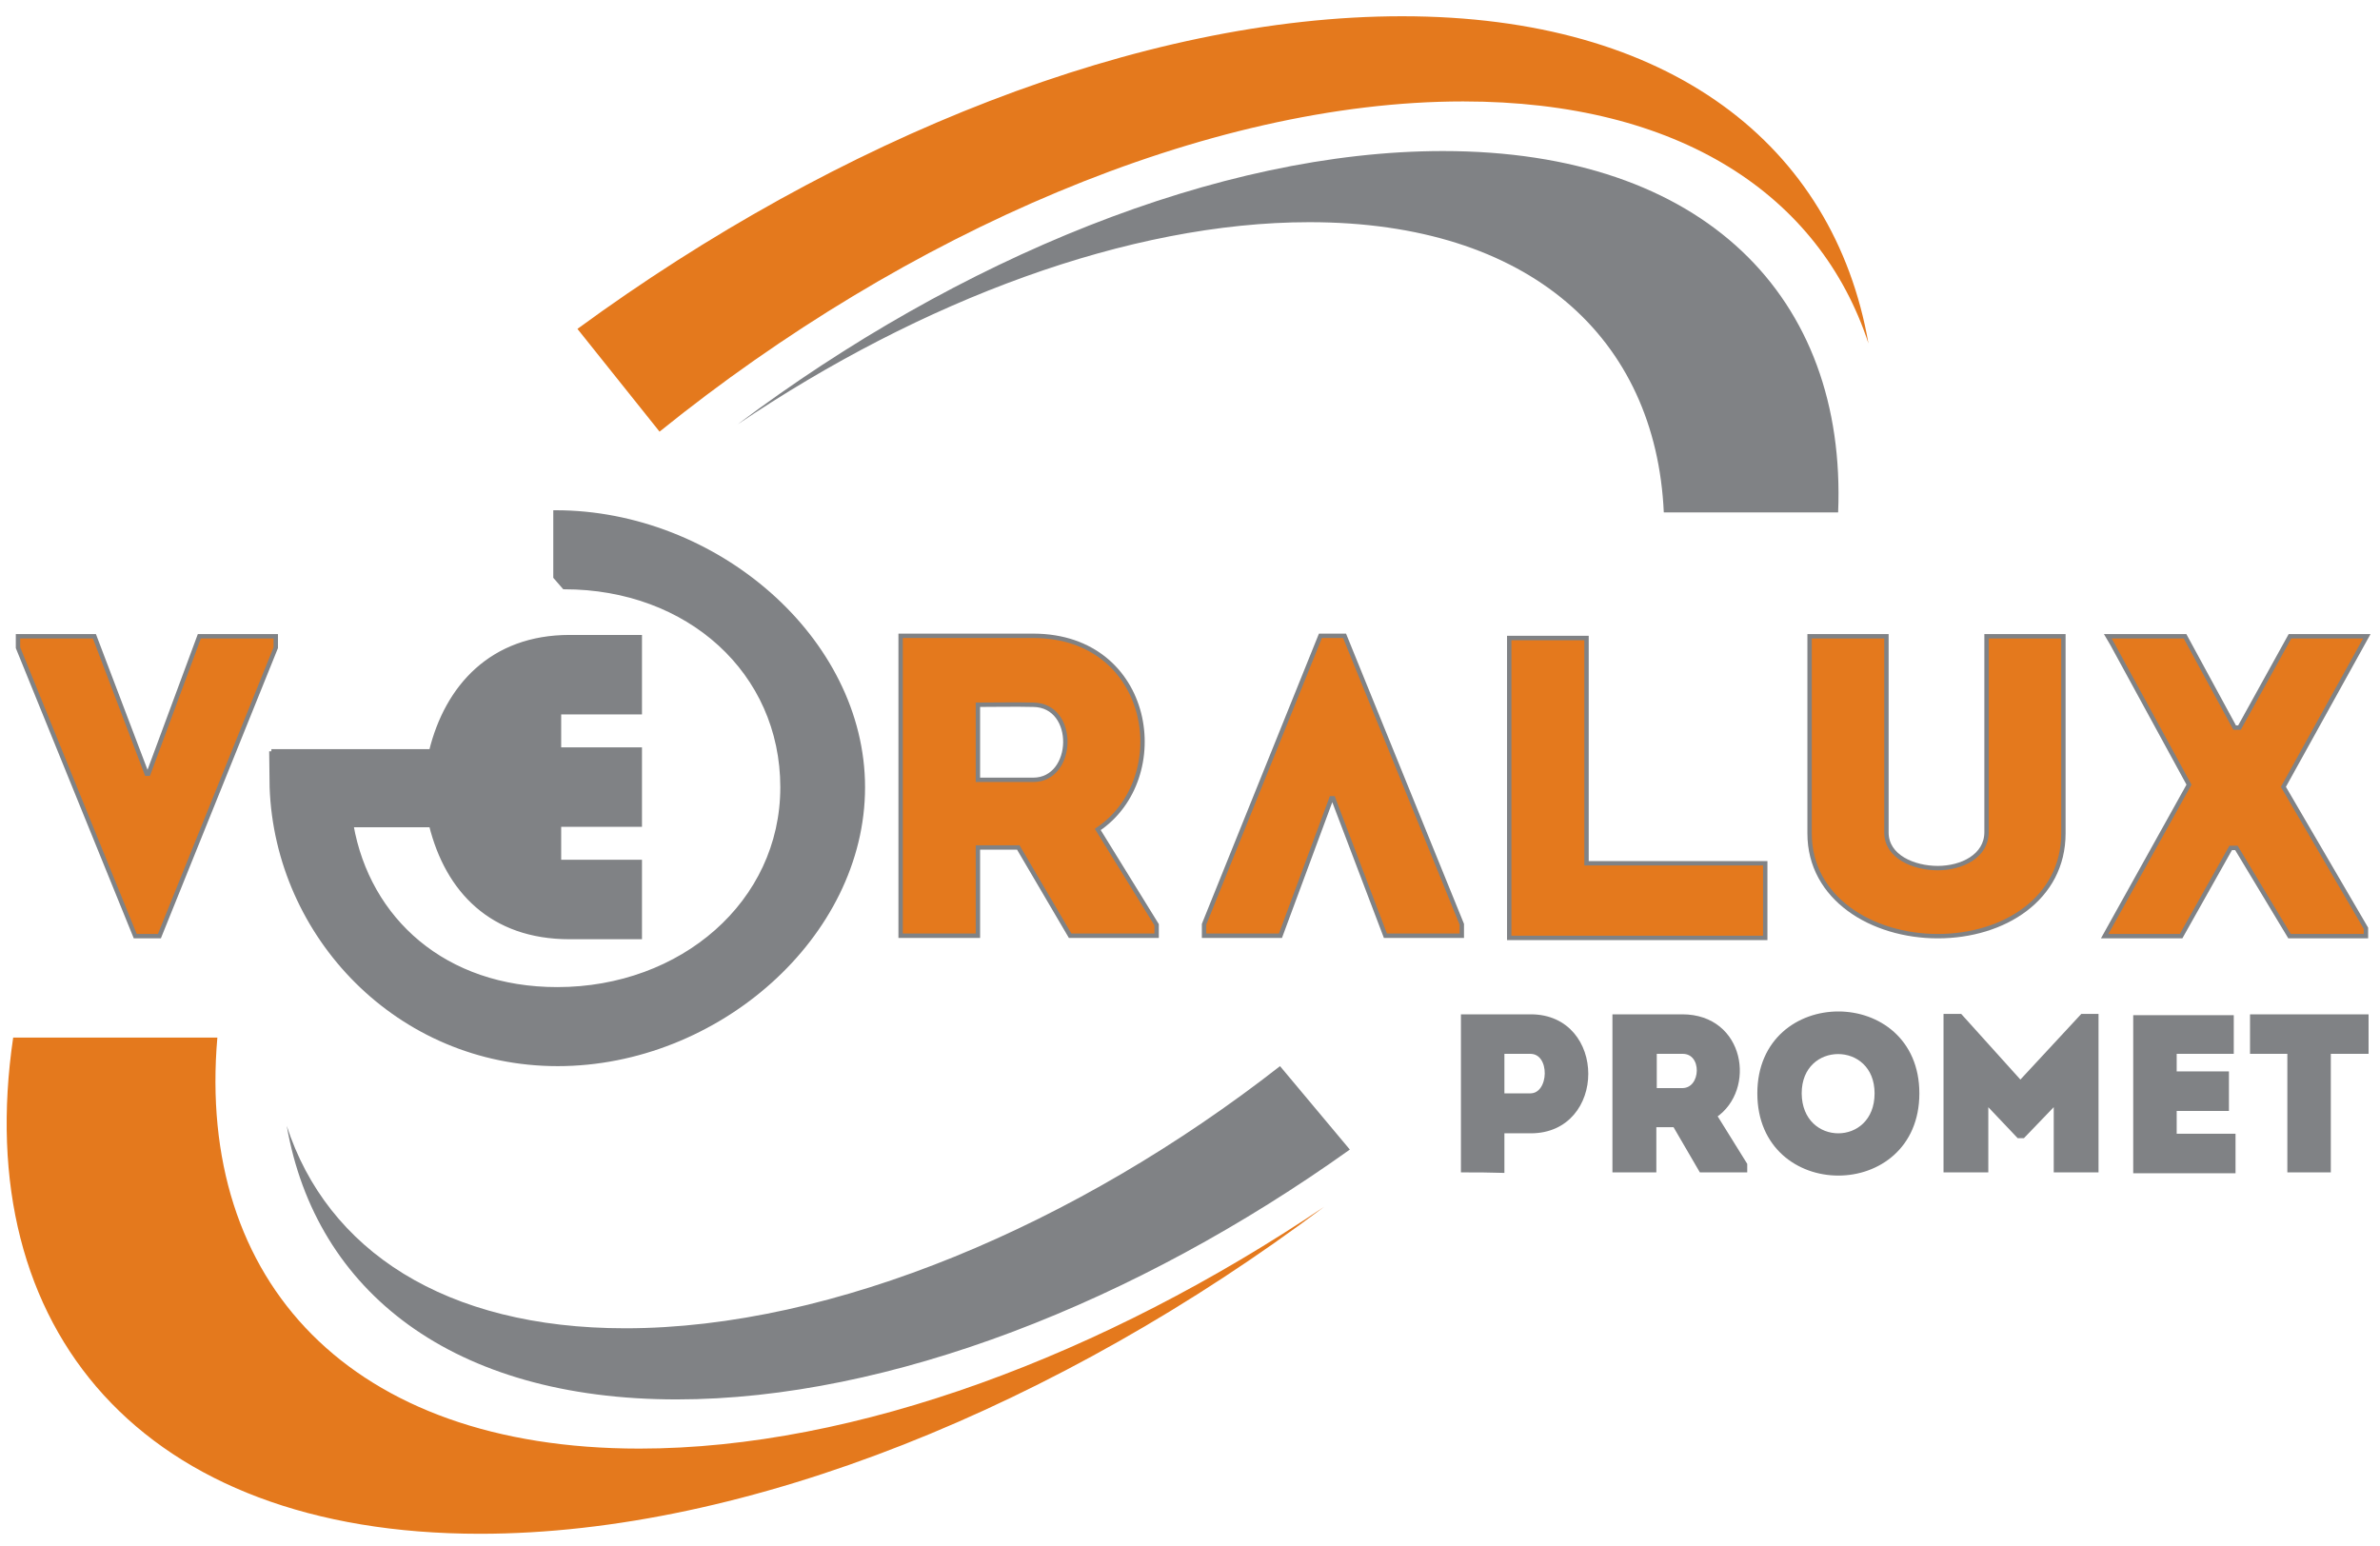
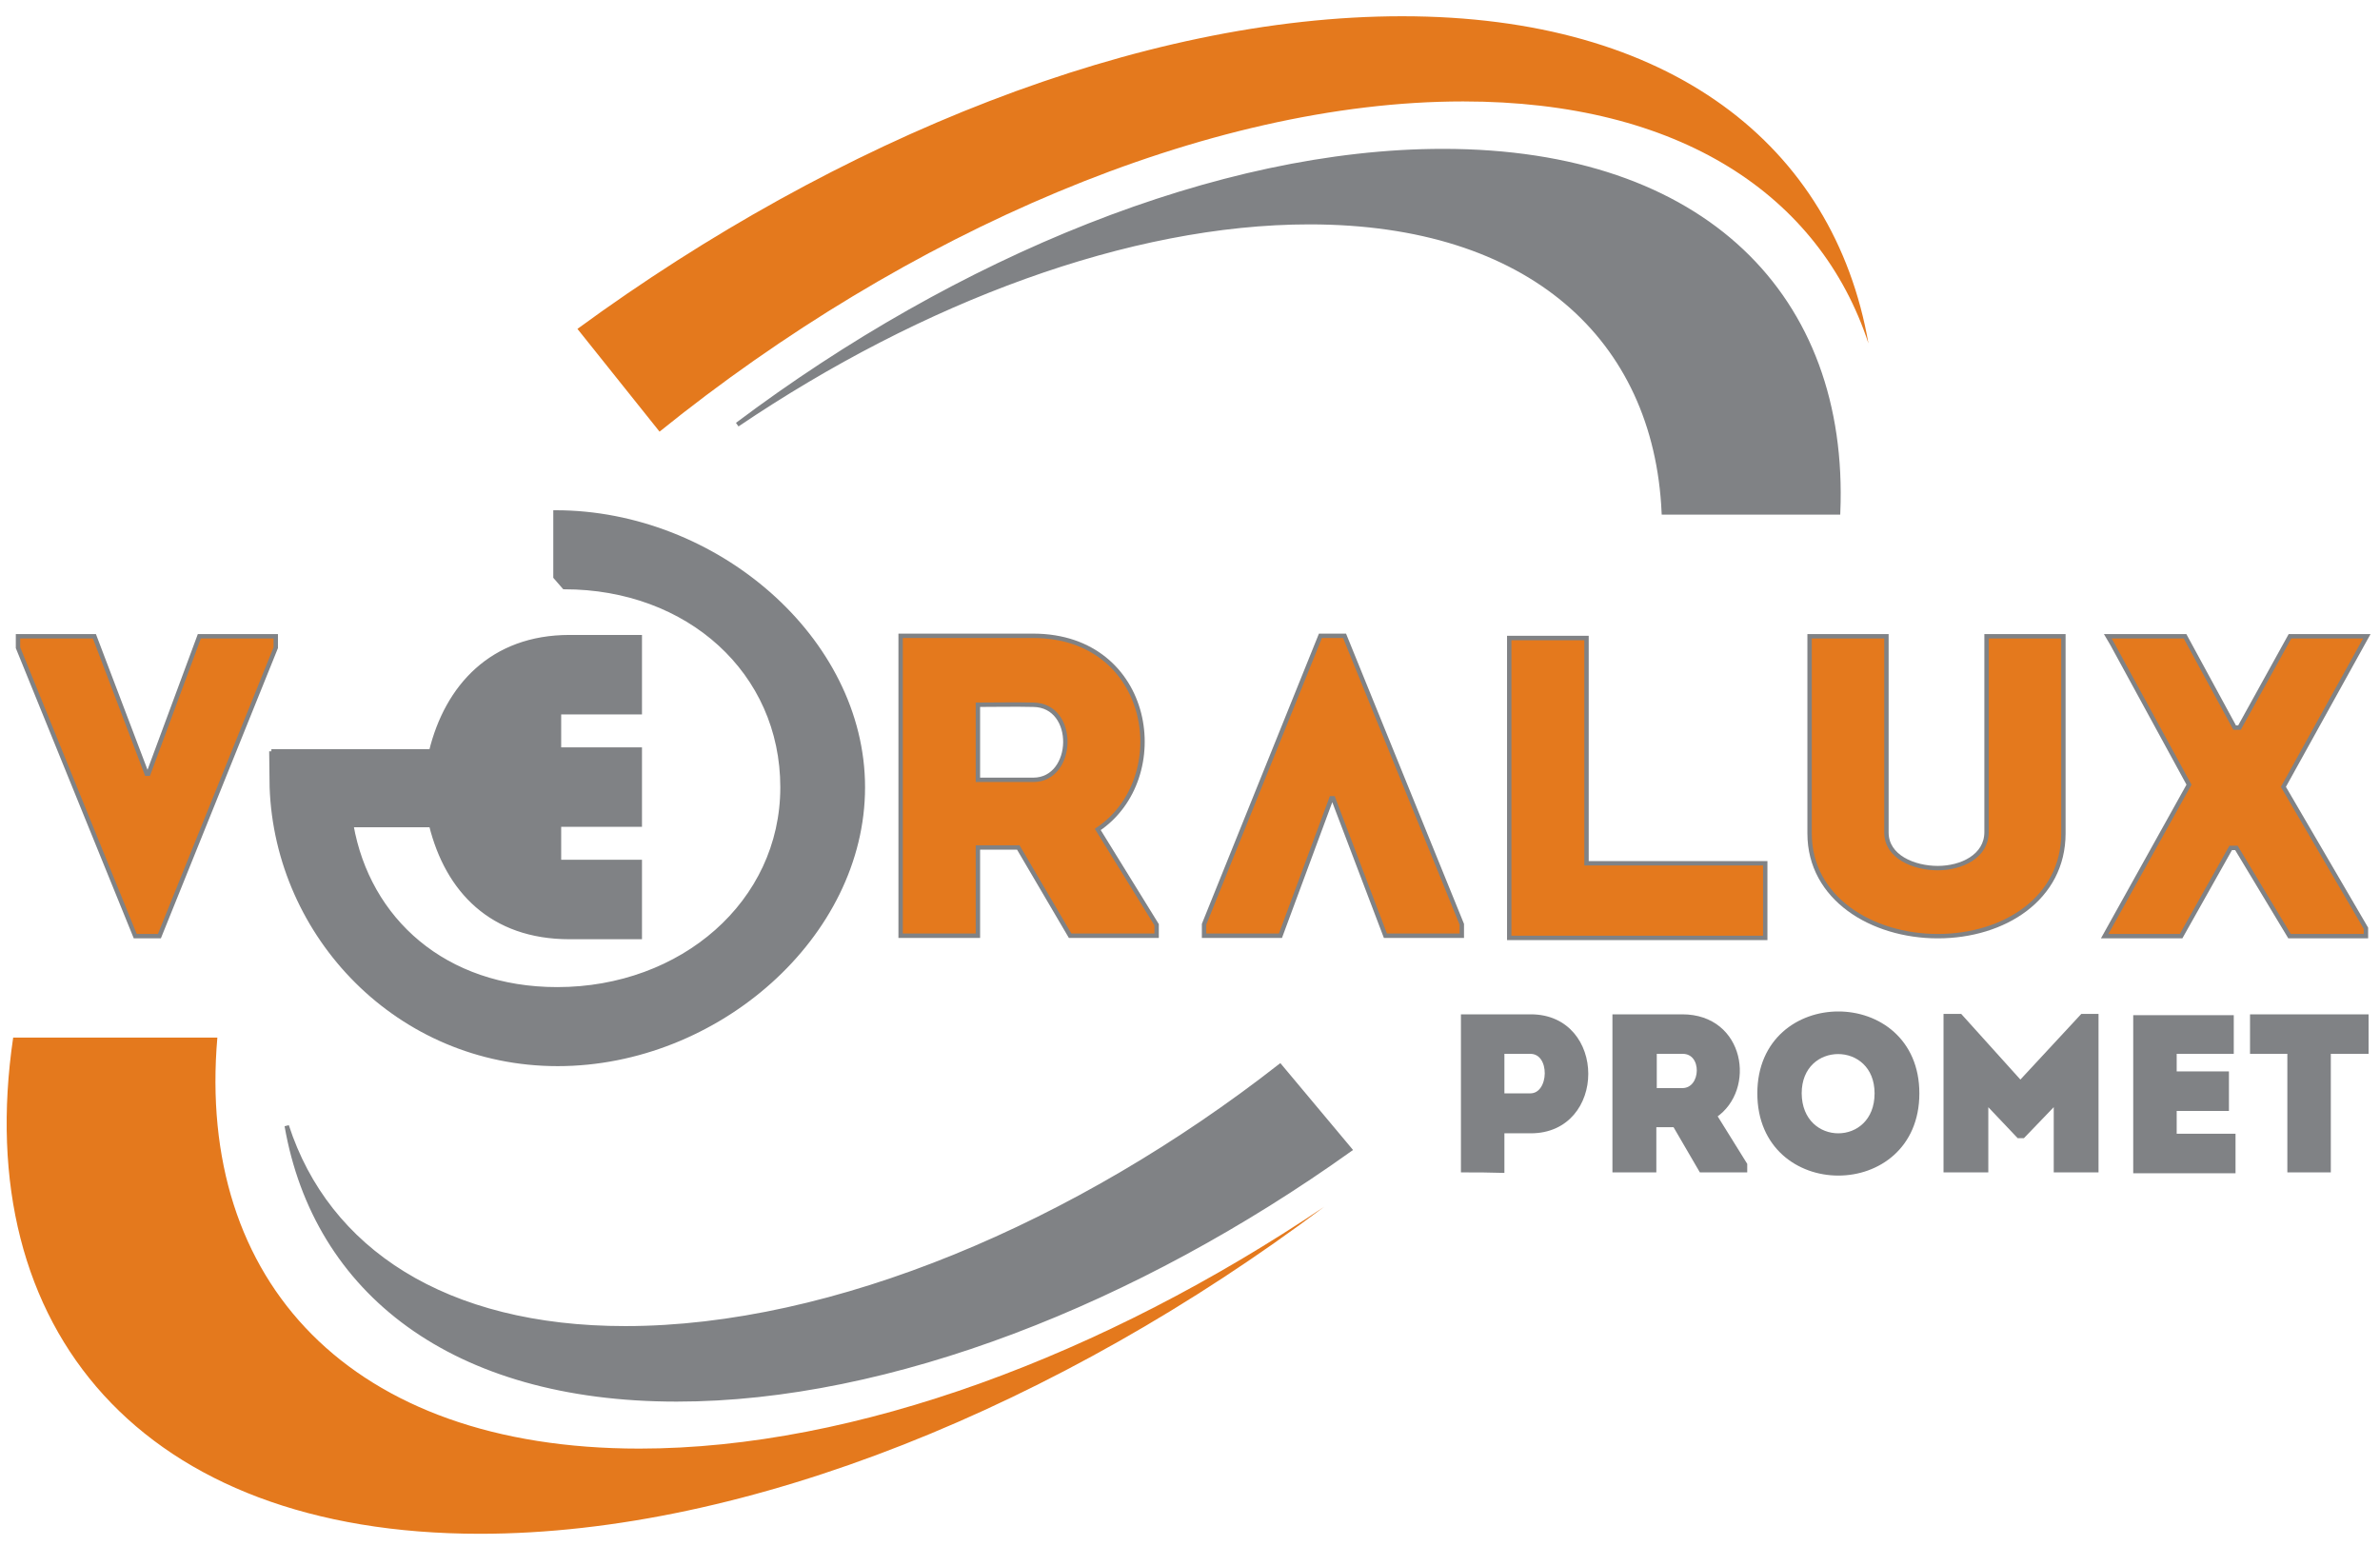
<svg xmlns="http://www.w3.org/2000/svg" version="1.1" id="Layer_1" x="0px" y="0px" viewBox="0 0 542 352" style="enable-background:new 0 0 542 352;" xml:space="preserve">
  <style type="text/css">
- 	.st0{fill:#E4791D;}
- 	.st1{fill:#808285;}
- 	.st2{fill:none;}
- 	.st3{enable-background:new    ;}
- 	.st4{fill:none;stroke:#808285;}
- 	.st5{fill:#E4791D;stroke:#808285;stroke-miterlimit:10;}
- 	.st6{fill:none;stroke:#808285;stroke-miterlimit:10;}
+ 	.st0{fill-rule:evenodd;clip-rule:evenodd;fill:#E4791D;}
+ 	.st1{fill-rule:evenodd;clip-rule:evenodd;fill:#808285;stroke:#808285;stroke-miterlimit:10;}
+ 	.st2{fill:#808285;stroke:#808285;}
+ 	.st3{fill:#E4791D;stroke:#808285;stroke-miterlimit:10;}
+ 	.st4{fill:#808285;}
+ 	.st5{fill:none;stroke:#808285;stroke-miterlimit:10;}
</style>
  <g>
    <path class="st0" d="M145.6,329.9c-65.9,0-100.9-38.1-96.1-93.6H3c-9.8,66.5,29.4,113,106.3,113c61,0,132.1-29.3,192.3-74.5   C251.4,308.6,194.9,329.9,145.6,329.9z" />
    <path class="st1" d="M418.6,116.7c2-49-30.5-82.3-90-82.3c-51,0-110.4,24.5-160.7,62.3c41.9-28.3,89.2-46.1,130.3-46.1   c50.2,0,78.9,26.4,80.7,66.1H418.6z" />
    <path class="st0" d="M319.3,3.7c-59.5,0-128.5,27.8-187.8,71.2l18.7,23.4c56.1-45.3,124.7-75.2,183-75.2   c49.2,0,81.2,21.3,92.3,55.1C417.6,33,380.3,3.7,319.3,3.7z" />
    <path class="st1" d="M142.4,302.5c-41.1,0-67.9-17.8-77.1-46.1c6.6,37.8,37.8,62.3,88.8,62.3c48.5,0,104.7-22.2,153.3-56.9   l-15.9-19C245.3,278.9,189.8,302.5,142.4,302.5z" />
  </g>
-   <rect x="303" y="231.5" class="st2" width="262.7" height="46.7" />
-   <g class="st3">
-     <path class="st1" d="M333.2,266.5c0-11.7,0-23.3,0-35c5.1,0,10.3,0,15.4,0c16.8,0,16.8,26.1,0,26.1h-6.5v9   C339.1,266.5,336.1,266.5,333.2,266.5z M348.5,239.5c-2.1,0-4.4,0-6.4,0c0,2.9,0,7.2,0,10h6.4C353.4,249.5,353.7,239.5,348.5,239.5   z" />
-     <path class="st1" d="M397.4,265.2v1.3h-10l-6-10.3h-4.7v10.3c-3,0-6,0-9,0c0-11.7,0-23.3,0-35c5.1,0,10.3,0,15.4,0   c13.8,0,16.3,16.6,7.4,22.6L397.4,265.2z M383.2,239.5c-2.1,0-4.3,0-6.4,0c0,2.9,0,6,0,8.8h6.4C388,248.2,388.3,239.5,383.2,239.5z   " />
-     <path class="st1" d="M400.7,249c0-24.2,35.9-24.2,35.9,0C436.6,273.3,400.7,273.3,400.7,249z M427.4,249c0-12.6-17.6-12.6-17.6,0   C409.9,261.8,427.4,261.8,427.4,249z" />
-     <path class="st1" d="M474.2,231.4h3.2v35.1c-3.1,0-6.1,0-9.2,0v-15.6l-7.5,7.8h-1l-7.4-7.8v15.6c-3,0-6.1,0-9.2,0v-35.1h3.3   l13.7,15.2L474.2,231.4z" />
-     <path class="st1" d="M508.2,239.5c-5.2,0-7.8,0-13,0v5h11.9c0,2.7,0,5.3,0,8h-11.9c0,2,0,4,0,6.2c5.2,0,8.2,0,13.4,0   c0,2.6,0,5.3,0,8c-8.2,0-14.2,0-22.3,0c0-11.7,0-23.4,0-35c8.1,0,13.7,0,21.9,0C508.2,234.1,508.2,236.8,508.2,239.5z" />
-     <path class="st1" d="M512.9,239.5c0-2.7,0-5.3,0-8h26c0,2.7,0,5.3,0,8h-8.6v27c-3,0-5.9,0-8.9,0v-27H512.9z" />
+   <path class="st2" d="M333.2,266.5c0-11.7,0-23.3,0-35c5.1,0,10.3,0,15.4,0c16.8,0,16.8,26.1,0,26.1h-6.5v9  C339.1,266.5,336.1,266.5,333.2,266.5z M348.5,239.5c-2.1,0-4.3,0-6.4,0c0,2.9,0,7.2,0,10h6.4C353.4,249.5,353.7,239.5,348.5,239.5z  " />
+   <path class="st2" d="M397.4,265.2v1.3h-10l-6-10.3h-4.7v10.3c-3,0-6,0-9,0c0-11.7,0-23.3,0-35c5,0,10.3,0,15.4,0  c13.8,0,16.3,16.6,7.4,22.6L397.4,265.2z M383.2,239.5c-2.1,0-4.3,0-6.4,0c0,2.9,0,6,0,8.8h6.4C388,248.2,388.3,239.5,383.2,239.5z" />
+   <path class="st2" d="M400.7,249c0-24.2,35.9-24.2,35.9,0C436.6,273.3,400.7,273.3,400.7,249z M427.4,249c0-12.6-17.6-12.6-17.6,0  C409.9,261.8,427.4,261.8,427.4,249z" />
+   <path class="st2" d="M474.2,231.4h3.2v35.1c-3.1,0-6.1,0-9.2,0v-15.6l-7.5,7.8h-1l-7.4-7.8v15.6c-3,0-6.1,0-9.2,0v-35.1h3.3  l13.7,15.2L474.2,231.4z" />
+   <path class="st2" d="M508.2,239.5c-5.2,0-7.8,0-13,0v5h11.9c0,2.7,0,5.3,0,8h-11.9c0,2,0,4,0,6.2c5.2,0,8.2,0,13.4,0  c0,2.6,0,5.3,0,8c-8.2,0-14.2,0-22.3,0c0-11.7,0-23.4,0-35c8.1,0,13.7,0,21.9,0C508.2,234.1,508.2,236.8,508.2,239.5z" />
+   <path class="st2" d="M512.9,239.5c0-2.7,0-5.3,0-8h26c0,2.7,0,5.3,0,8h-8.6v27c-3,0-5.9,0-8.9,0v-27H512.9z" />
+   <path class="st3" d="M452.4,189.5v-44.6c6,0,11.6,0,17.5,0v44.9c0,14.8-13.5,23.4-28.6,23.4c-15,0-29.2-8.6-29.2-23.4v-44.9  c5.9,0,11.6,0,17.5,0l0,44.7c0,5.5,6.2,8.1,11.7,8.1C446.7,197.7,452.4,195,452.4,189.5z" />
+   <path class="st3" d="M361.3,196.6H402c0,7.1,0,11.1,0,17c-19.3,0-39.2,0-58.3,0v-68.3c8.1,0,17.6,0,17.6,0S361.3,150.1,361.3,196.6z  " />
+   <g>
+     <path class="st4" d="M61.8,171.1l36.4,0c3.6-14.7,13.8-26,31.5-26h0.8h15.2v17.1h-18.4v8.5h18.4v17.1h-18.4v8.5h18.4v17.1h-15.2   h-0.8c-17.7,0-27.8-10.6-31.5-25.5l-18.2,0c3.8,21.6,21.2,37.4,46.9,37.4c28.4,0,51.3-19.7,51.3-46s-21.4-45.6-49.7-45.6l-2-2.3   v-14.7c36.4,0,70,28.8,70,62.6c0,33.8-33.2,63-69.5,63s-63.9-29.2-65.1-63L61.8,171.1" />
+     <path class="st5" d="M61.8,171.1l36.4,0c3.6-14.7,13.8-26,31.5-26h0.8h15.2v17.1h-18.4v8.5h18.4v17.1h-18.4v8.5h18.4v17.1h-15.2   h-0.8c-17.7,0-27.8-10.6-31.5-25.5l-18.2,0c3.8,21.6,21.2,37.4,46.9,37.4c28.4,0,51.3-19.7,51.3-46s-21.4-45.6-49.7-45.6l-2-2.3   v-14.7c36.4,0,70,28.8,70,62.6c0,33.8-33.2,63-69.5,63s-63.9-29.2-65.1-63L61.8,171.1" />
  </g>
-   <path class="st4" d="M333.2,266.5c0-11.7,0-23.3,0-35c5.1,0,10.3,0,15.4,0c16.8,0,16.8,26.1,0,26.1h-6.5v9  C339.1,266.5,336.1,266.5,333.2,266.5z M348.5,239.5c-2.1,0-4.4,0-6.4,0c0,2.9,0,7.2,0,10h6.4C353.4,249.5,353.7,239.5,348.5,239.5z  " />
-   <path class="st4" d="M397.4,265.2v1.3h-10l-6-10.3h-4.7v10.3c-3,0-6,0-9,0c0-11.7,0-23.3,0-35c5.1,0,10.3,0,15.4,0  c13.8,0,16.3,16.6,7.4,22.6L397.4,265.2z M383.2,239.5c-2.1,0-4.3,0-6.4,0c0,2.9,0,6,0,8.8h6.4C388,248.2,388.3,239.5,383.2,239.5z" />
-   <path class="st4" d="M400.7,249c0-24.2,35.9-24.2,35.9,0C436.6,273.3,400.7,273.3,400.7,249z M427.4,249c0-12.6-17.6-12.6-17.6,0  C409.9,261.8,427.4,261.8,427.4,249z" />
-   <path class="st4" d="M474.2,231.4h3.2v35.1c-3.1,0-6.1,0-9.2,0v-15.6l-7.5,7.8h-1l-7.4-7.8v15.6c-3,0-6.1,0-9.2,0v-35.1h3.3  l13.7,15.2L474.2,231.4z" />
-   <path class="st4" d="M508.2,239.5c-5.2,0-7.8,0-13,0v5h11.9c0,2.7,0,5.3,0,8h-11.9c0,2,0,4,0,6.2c5.2,0,8.2,0,13.4,0  c0,2.6,0,5.3,0,8c-8.2,0-14.2,0-22.3,0c0-11.7,0-23.4,0-35c8.1,0,13.7,0,21.9,0C508.2,234.1,508.2,236.8,508.2,239.5z" />
-   <path class="st4" d="M512.9,239.5c0-2.7,0-5.3,0-8h26c0,2.7,0,5.3,0,8h-8.6v27c-3,0-5.9,0-8.9,0v-27H512.9z" />
-   <path class="st5" d="M452.4,189.5v-44.6c6,0,11.6,0,17.5,0v44.9c0,14.8-13.5,23.4-28.6,23.4c-15,0-29.2-8.6-29.2-23.4v-44.9  c5.9,0,11.6,0,17.5,0v44.7c0,5.5,6.2,8.1,11.7,8.1C446.7,197.7,452.4,195,452.4,189.5z" />
-   <path class="st5" d="M361.3,196.6H402c0,7.1,0,11.1,0,17c-19.3,0-39.2,0-58.3,0v-68.3c8.1,0,17.6,0,17.6,0S361.3,150.1,361.3,196.6z  " />
-   <g>
-     <path class="st1" d="M61.8,171.1h36.4c3.6-14.7,13.8-26,31.5-26h0.8h15.2v17.1h-18.4v8.5h18.4v17.1h-18.4v8.5h18.4v17.1h-15.2h-0.8   c-17.7,0-27.8-10.6-31.5-25.5H80c3.8,21.6,21.2,37.4,46.9,37.4c28.4,0,51.3-19.7,51.3-46s-21.4-45.6-49.7-45.6l-2-2.3v-14.7   c36.4,0,70,28.8,70,62.6s-33.2,63-69.5,63s-63.9-29.2-65.1-63L61.8,171.1" />
-     <path class="st6" d="M61.8,171.1h36.4c3.6-14.7,13.8-26,31.5-26h0.8h15.2v17.1h-18.4v8.5h18.4v17.1h-18.4v8.5h18.4v17.1h-15.2h-0.8   c-17.7,0-27.8-10.6-31.5-25.5H80c3.8,21.6,21.2,37.4,46.9,37.4c28.4,0,51.3-19.7,51.3-46s-21.4-45.6-49.7-45.6l-2-2.3v-14.7   c36.4,0,70,28.8,70,62.6s-33.2,63-69.5,63s-63.9-29.2-65.1-63L61.8,171.1" />
-   </g>
-   <path class="st5" d="M303.6,181.8h-0.4l-11.6,31.3h-17.4v-2.6l26.5-65.7h5.5l26.7,65.7v2.6h-17.4L303.6,181.8z" />
-   <path class="st5" d="M33.4,176.2h0.4l11.6-31.3h17.4v2.6l-26.5,65.7h-5.5L4.1,147.5v-2.6h17.4L33.4,176.2z" />
-   <polygon class="st5" points="539,144.9 521.5,144.9 510,165.7 508.9,165.7 497.6,144.9 480,144.9 481,146.6 498.5,178.7   480.3,211.4 479.3,213.2 496.7,213.2 508,193.1 509.3,193.1 521.4,213.2 538.8,213.2 538.8,211.4 520,179.2 538,146.7 " />
-   <path class="st5" d="M263.4,210.6v2.5h-19.7L231.9,193h-9.2v20.1c-5.9,0-11.9,0-17.6,0c0-22.7,0-45.5,0-68.3c10,0,20.2,0,30.3,0  c27.1,0.1,32,32.4,14.6,44.1L263.4,210.6z M235.3,160.5c-4.1-0.1-8.5,0-12.6,0c0,5.6,0,11.6,0,17.1h12.6  C244.8,177.6,245.3,160.6,235.3,160.5z" />
+   <path class="st3" d="M303.6,181.8h-0.4l-11.6,31.3h-17.4v-2.6l26.5-65.7h5.5l26.7,65.7v2.6h-17.4L303.6,181.8z" />
+   <path class="st3" d="M33.4,176.2h0.4l11.6-31.3h17.4v2.6l-26.5,65.7h-5.5L4.1,147.5v-2.6h17.4L33.4,176.2z" />
+   <polygon class="st3" points="539,144.9 521.5,144.9 510,165.7 508.9,165.7 497.6,144.9 480,144.9 481,146.6 498.5,178.7   480.3,211.4 479.3,213.2 496.7,213.2 508,193.1 509.3,193.1 521.4,213.2 538.8,213.2 538.8,211.4 520,179.2 538,146.7 " />
+   <path class="st3" d="M263.4,210.6v2.5h-19.7l-11.8-20.1h-9.2v20.1c-5.9,0-11.9,0-17.6,0c0-22.7,0-45.5,0-68.3c10,0,20.2,0,30.3,0  c27.1,0.1,32,32.4,14.6,44.1L263.4,210.6z M235.3,160.5c-4.1-0.1-8.5,0-12.6,0c0,5.6,0,11.6,0,17.1h12.6  C244.8,177.6,245.3,160.6,235.3,160.5z" />
</svg>
